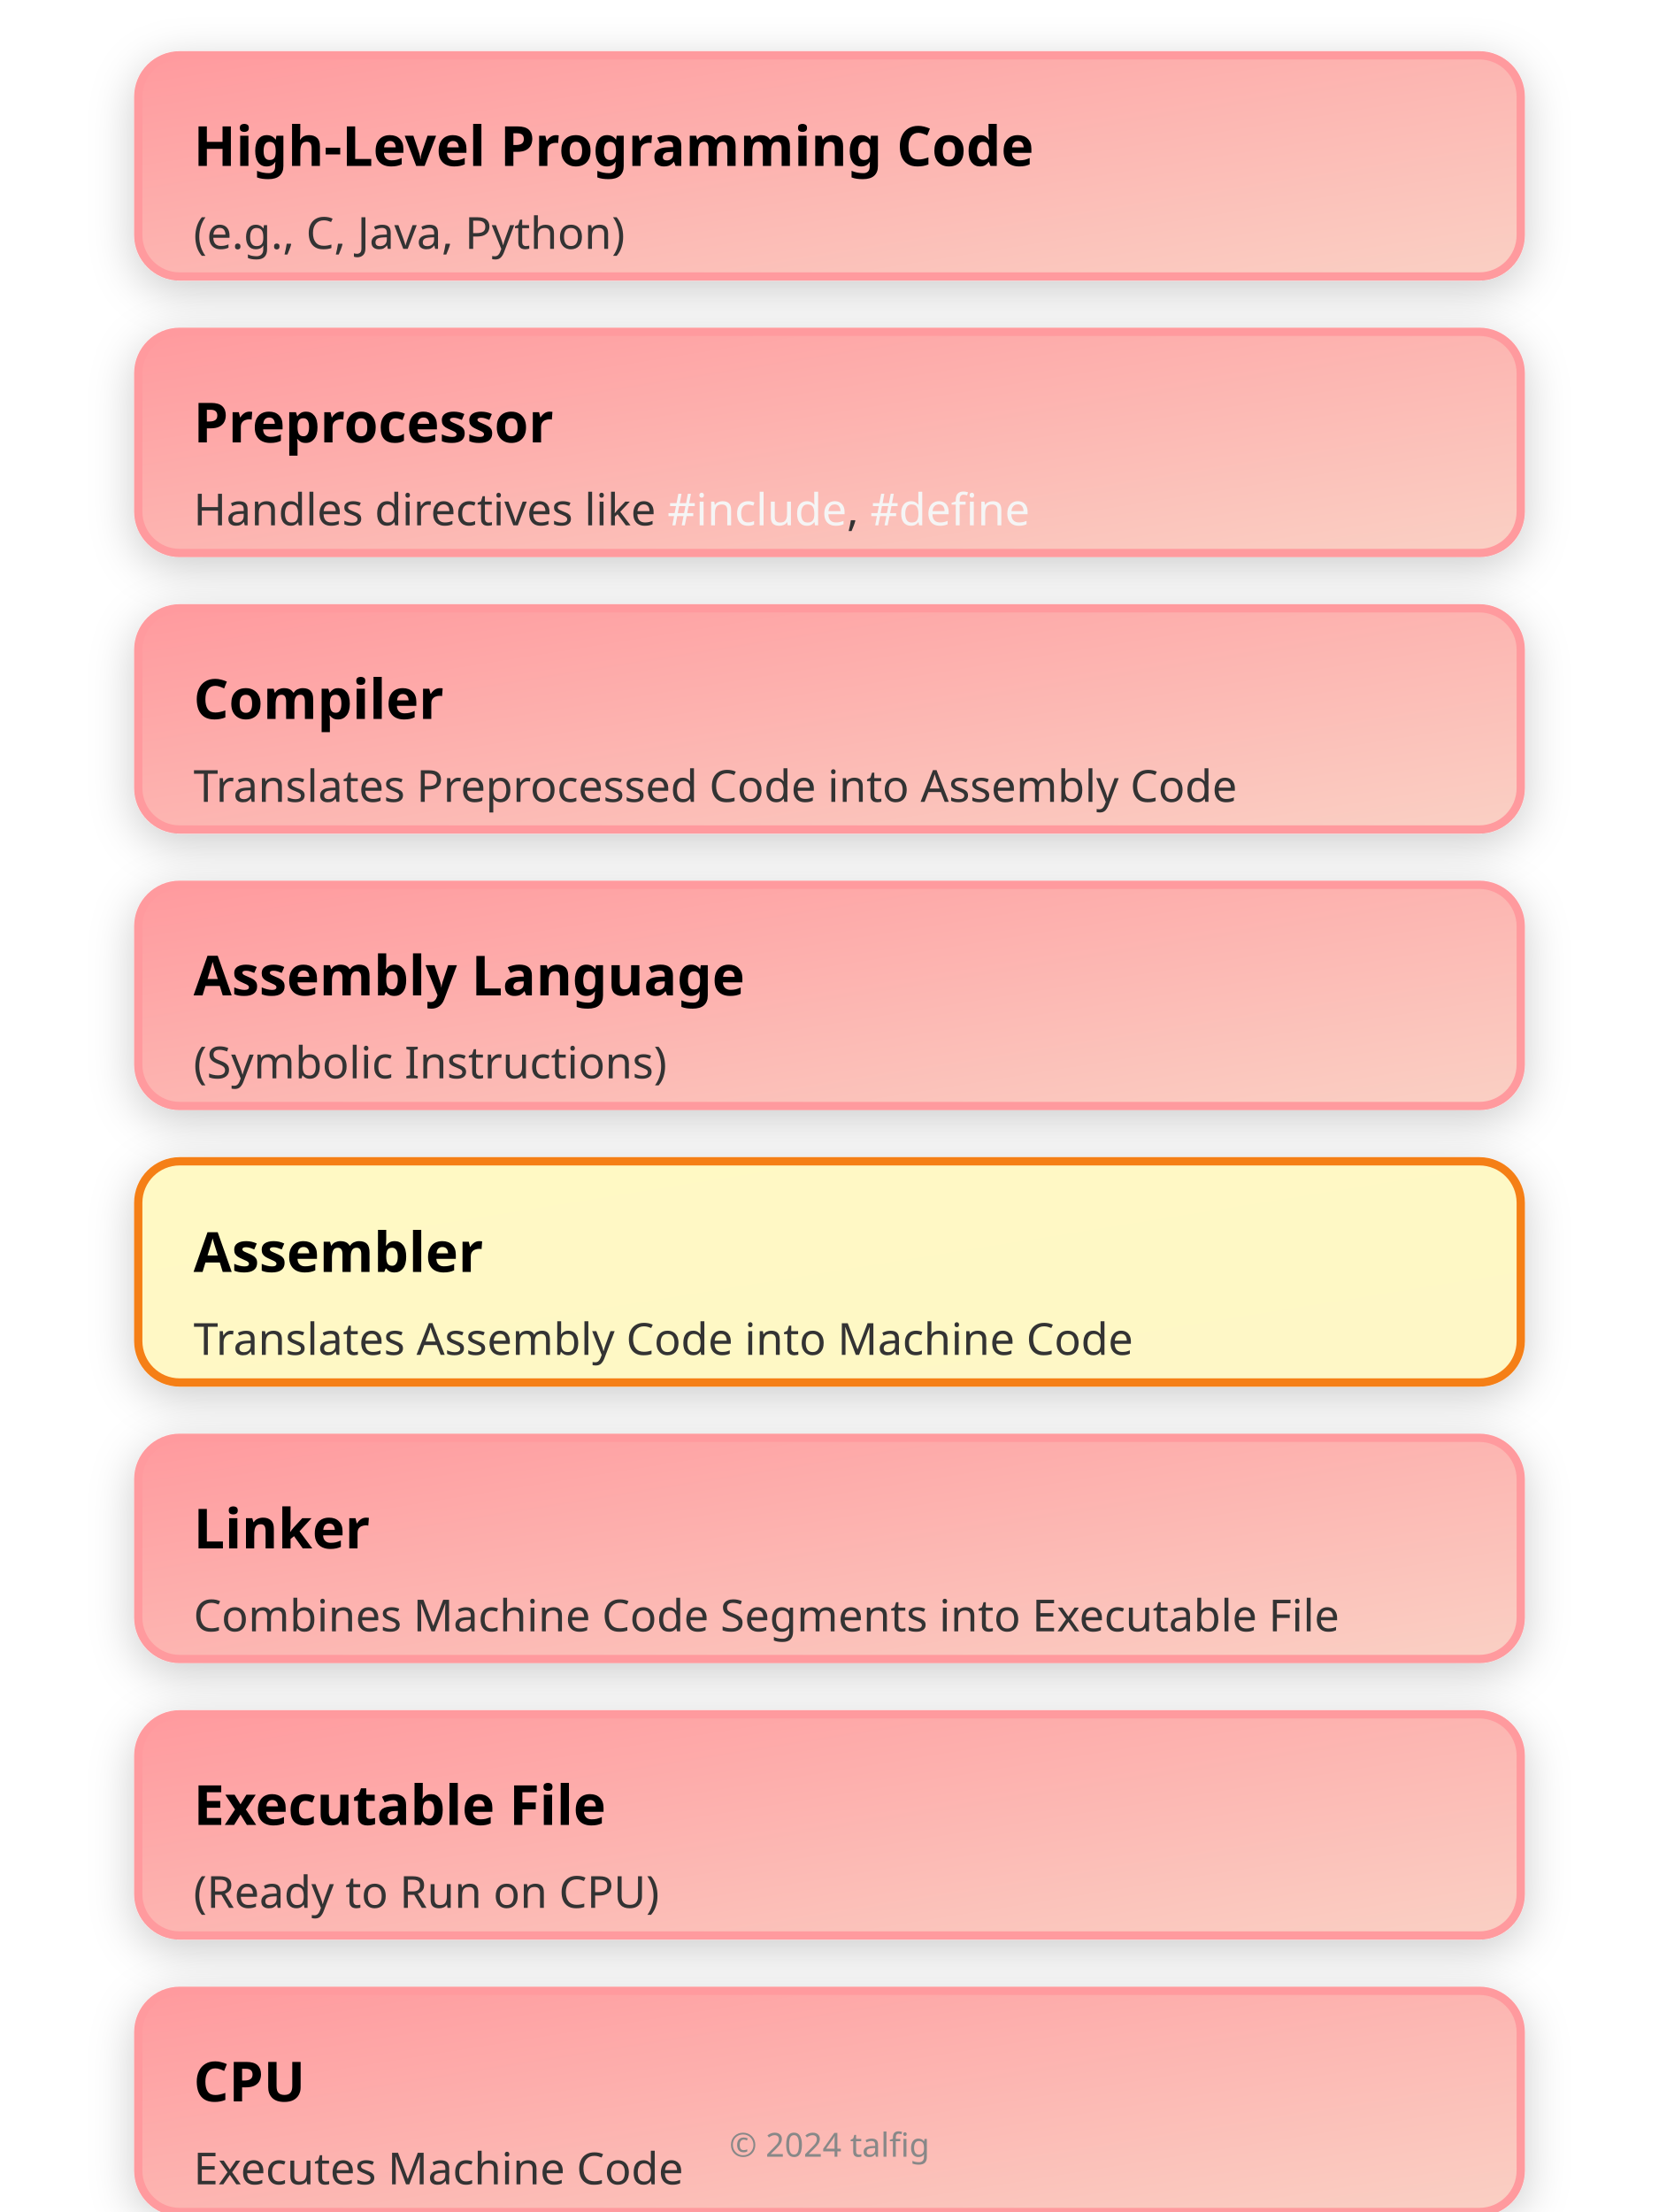
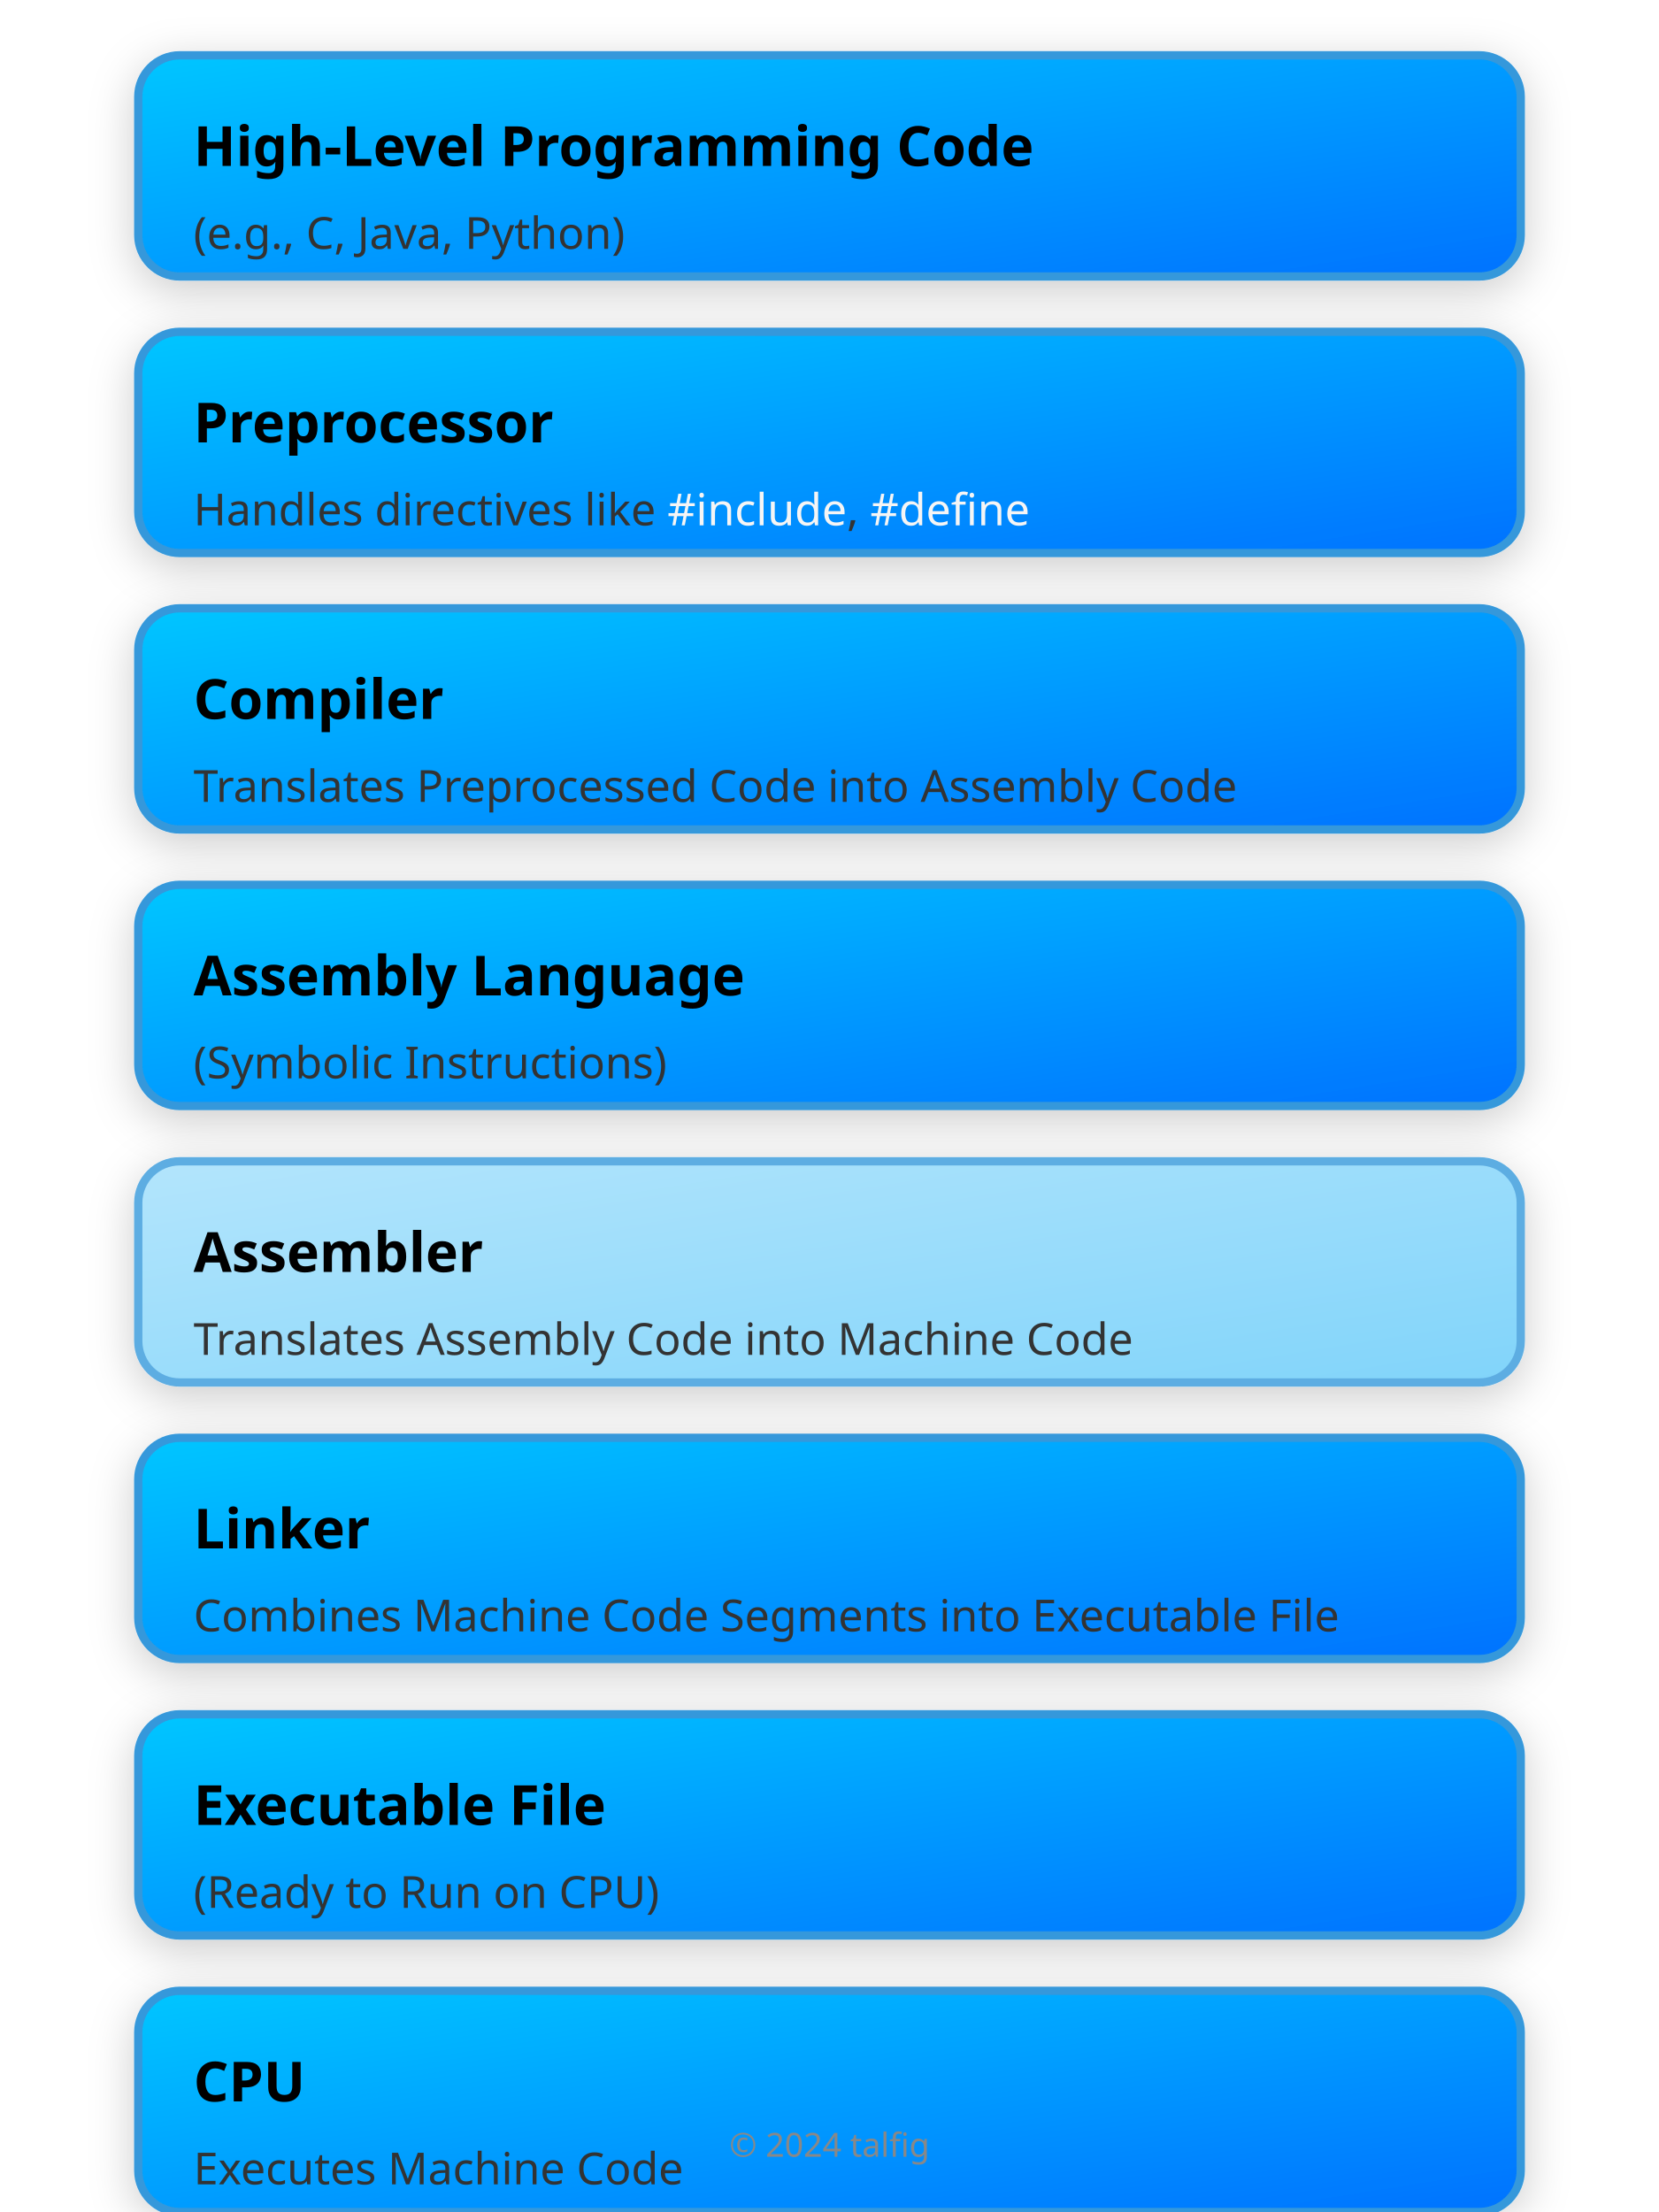
<svg xmlns="http://www.w3.org/2000/svg" width="600" height="800" viewBox="0 0 600 800">
  <style>
    .box {
      stroke-width: 3;
      filter: drop-shadow(0 4px 8px rgba(0,0,0,0.2));
      rx: 15; /* Rounded corners */
      ry: 15; /* Rounded corners */
-       fill: url(#boxGradient1); /* Unified color for all boxes */
-       stroke: #ff9a9e;
+       fill: url(#boxCoolGradient); /* Cool blue color scheme */
+       stroke: #3498db; /* Cool blue stroke */
    }
    .highlight {
-       fill: url(#highlightGradient);
-       stroke: #f57f17;
+       fill: url(#assemblerGradient); /* Light blue gradient for Assembler box */
+       stroke: #5dade2;
      stroke-width: 3;
      rx: 15;
      ry: 15;
    }
    .text {
      font-size: 16px;
      fill: #333;
      font-family: 'Segoe UI', Tahoma, Geneva, Verdana, sans-serif;
    }
    .title {
      font-size: 20px;
      font-weight: bold;
      font-family: 'Segoe UI', Tahoma, Geneva, Verdana, sans-serif;
    }
    .arrow {
      font-size: 30px;
      fill: #4b0082;
      opacity: 0;
    }
    .arrow-animation {
      animation: moveArrow 1.5s linear infinite;
    }
    @keyframes moveArrow {
      0% { transform: translateY(0); opacity: 1; }
      50% { opacity: 1; }
      100% { transform: translateY(80px); opacity: 0; }
    }
    .watermark {
      font-size: 12px;
      fill: #888;
      text-anchor: middle;
      font-family: 'Segoe UI', Tahoma, Geneva, Verdana, sans-serif;
    }
  </style>
  <defs>
-     <linearGradient id="boxGradient1" x1="0%" y1="0%" x2="100%" y2="100%">
-       <stop offset="0%" style="stop-color:#ff9a9e;stop-opacity:1" />
-       <stop offset="100%" style="stop-color:#fad0c4;stop-opacity:1" />
+     <linearGradient id="boxCoolGradient" x1="0%" y1="0%" x2="100%" y2="100%">
+       <stop offset="0%" style="stop-color:#00c6ff;stop-opacity:1" />
+       <stop offset="100%" style="stop-color:#0072ff;stop-opacity:1" />
    </linearGradient>
-     <linearGradient id="highlightGradient" x1="0%" y1="0%" x2="100%" y2="100%">
-       <stop offset="0%" style="stop-color:#fff9c4;stop-opacity:1" />
-       <stop offset="100%" style="stop-color:#fef7c6;stop-opacity:1" />
+     <linearGradient id="assemblerGradient" x1="0%" y1="0%" x2="100%" y2="100%">
+       <stop offset="0%" style="stop-color:#b3e5fc;stop-opacity:1" />
+       <stop offset="100%" style="stop-color:#81d4fa;stop-opacity:1" />
    </linearGradient>
  </defs>
  <rect x="50" y="20" width="500" height="80" class="box" />
  <text x="70" y="60" class="title">High-Level Programming Code</text>
  <text x="70" y="90" class="text">(e.g., C, Java, Python)</text>
  <rect x="50" y="120" width="500" height="80" class="box" />
  <text x="70" y="160" class="title">Preprocessor</text>
  <text x="70" y="190" class="text">Handles directives like <tspan fill="#f5f5f5">#include</tspan>, <tspan fill="#f5f5f5">#define</tspan>
  </text>
  <rect x="50" y="220" width="500" height="80" class="box" />
  <text x="70" y="260" class="title">Compiler</text>
  <text x="70" y="290" class="text">Translates Preprocessed Code into Assembly Code</text>
  <rect x="50" y="320" width="500" height="80" class="box" />
  <text x="70" y="360" class="title">Assembly Language</text>
  <text x="70" y="390" class="text">(Symbolic Instructions)</text>
  <rect x="50" y="420" width="500" height="80" class="box highlight" />
  <text x="70" y="460" class="title">Assembler</text>
  <text x="70" y="490" class="text">Translates Assembly Code into Machine Code</text>
  <rect x="50" y="520" width="500" height="80" class="box" />
  <text x="70" y="560" class="title">Linker</text>
  <text x="70" y="590" class="text">Combines Machine Code Segments into Executable File</text>
  <rect x="50" y="620" width="500" height="80" class="box" />
  <text x="70" y="660" class="title">Executable File</text>
  <text x="70" y="690" class="text">(Ready to Run on CPU)</text>
  <rect x="50" y="720" width="500" height="80" class="box" />
  <text x="70" y="760" class="title">CPU</text>
  <text x="70" y="790" class="text">Executes Machine Code</text>
  <text x="280" y="110" class="arrow arrow-animation">⇩</text>
  <text x="280" y="210" class="arrow arrow-animation">⇩</text>
  <text x="280" y="310" class="arrow arrow-animation">⇩</text>
  <text x="280" y="410" class="arrow arrow-animation">⇩</text>
  <text x="280" y="510" class="arrow arrow-animation">⇩</text>
  <text x="280" y="610" class="arrow arrow-animation">⇩</text>
  <text x="280" y="710" class="arrow arrow-animation">⇩</text>
  <text x="300" y="780" class="watermark">© 2024 talfig</text>
</svg>
